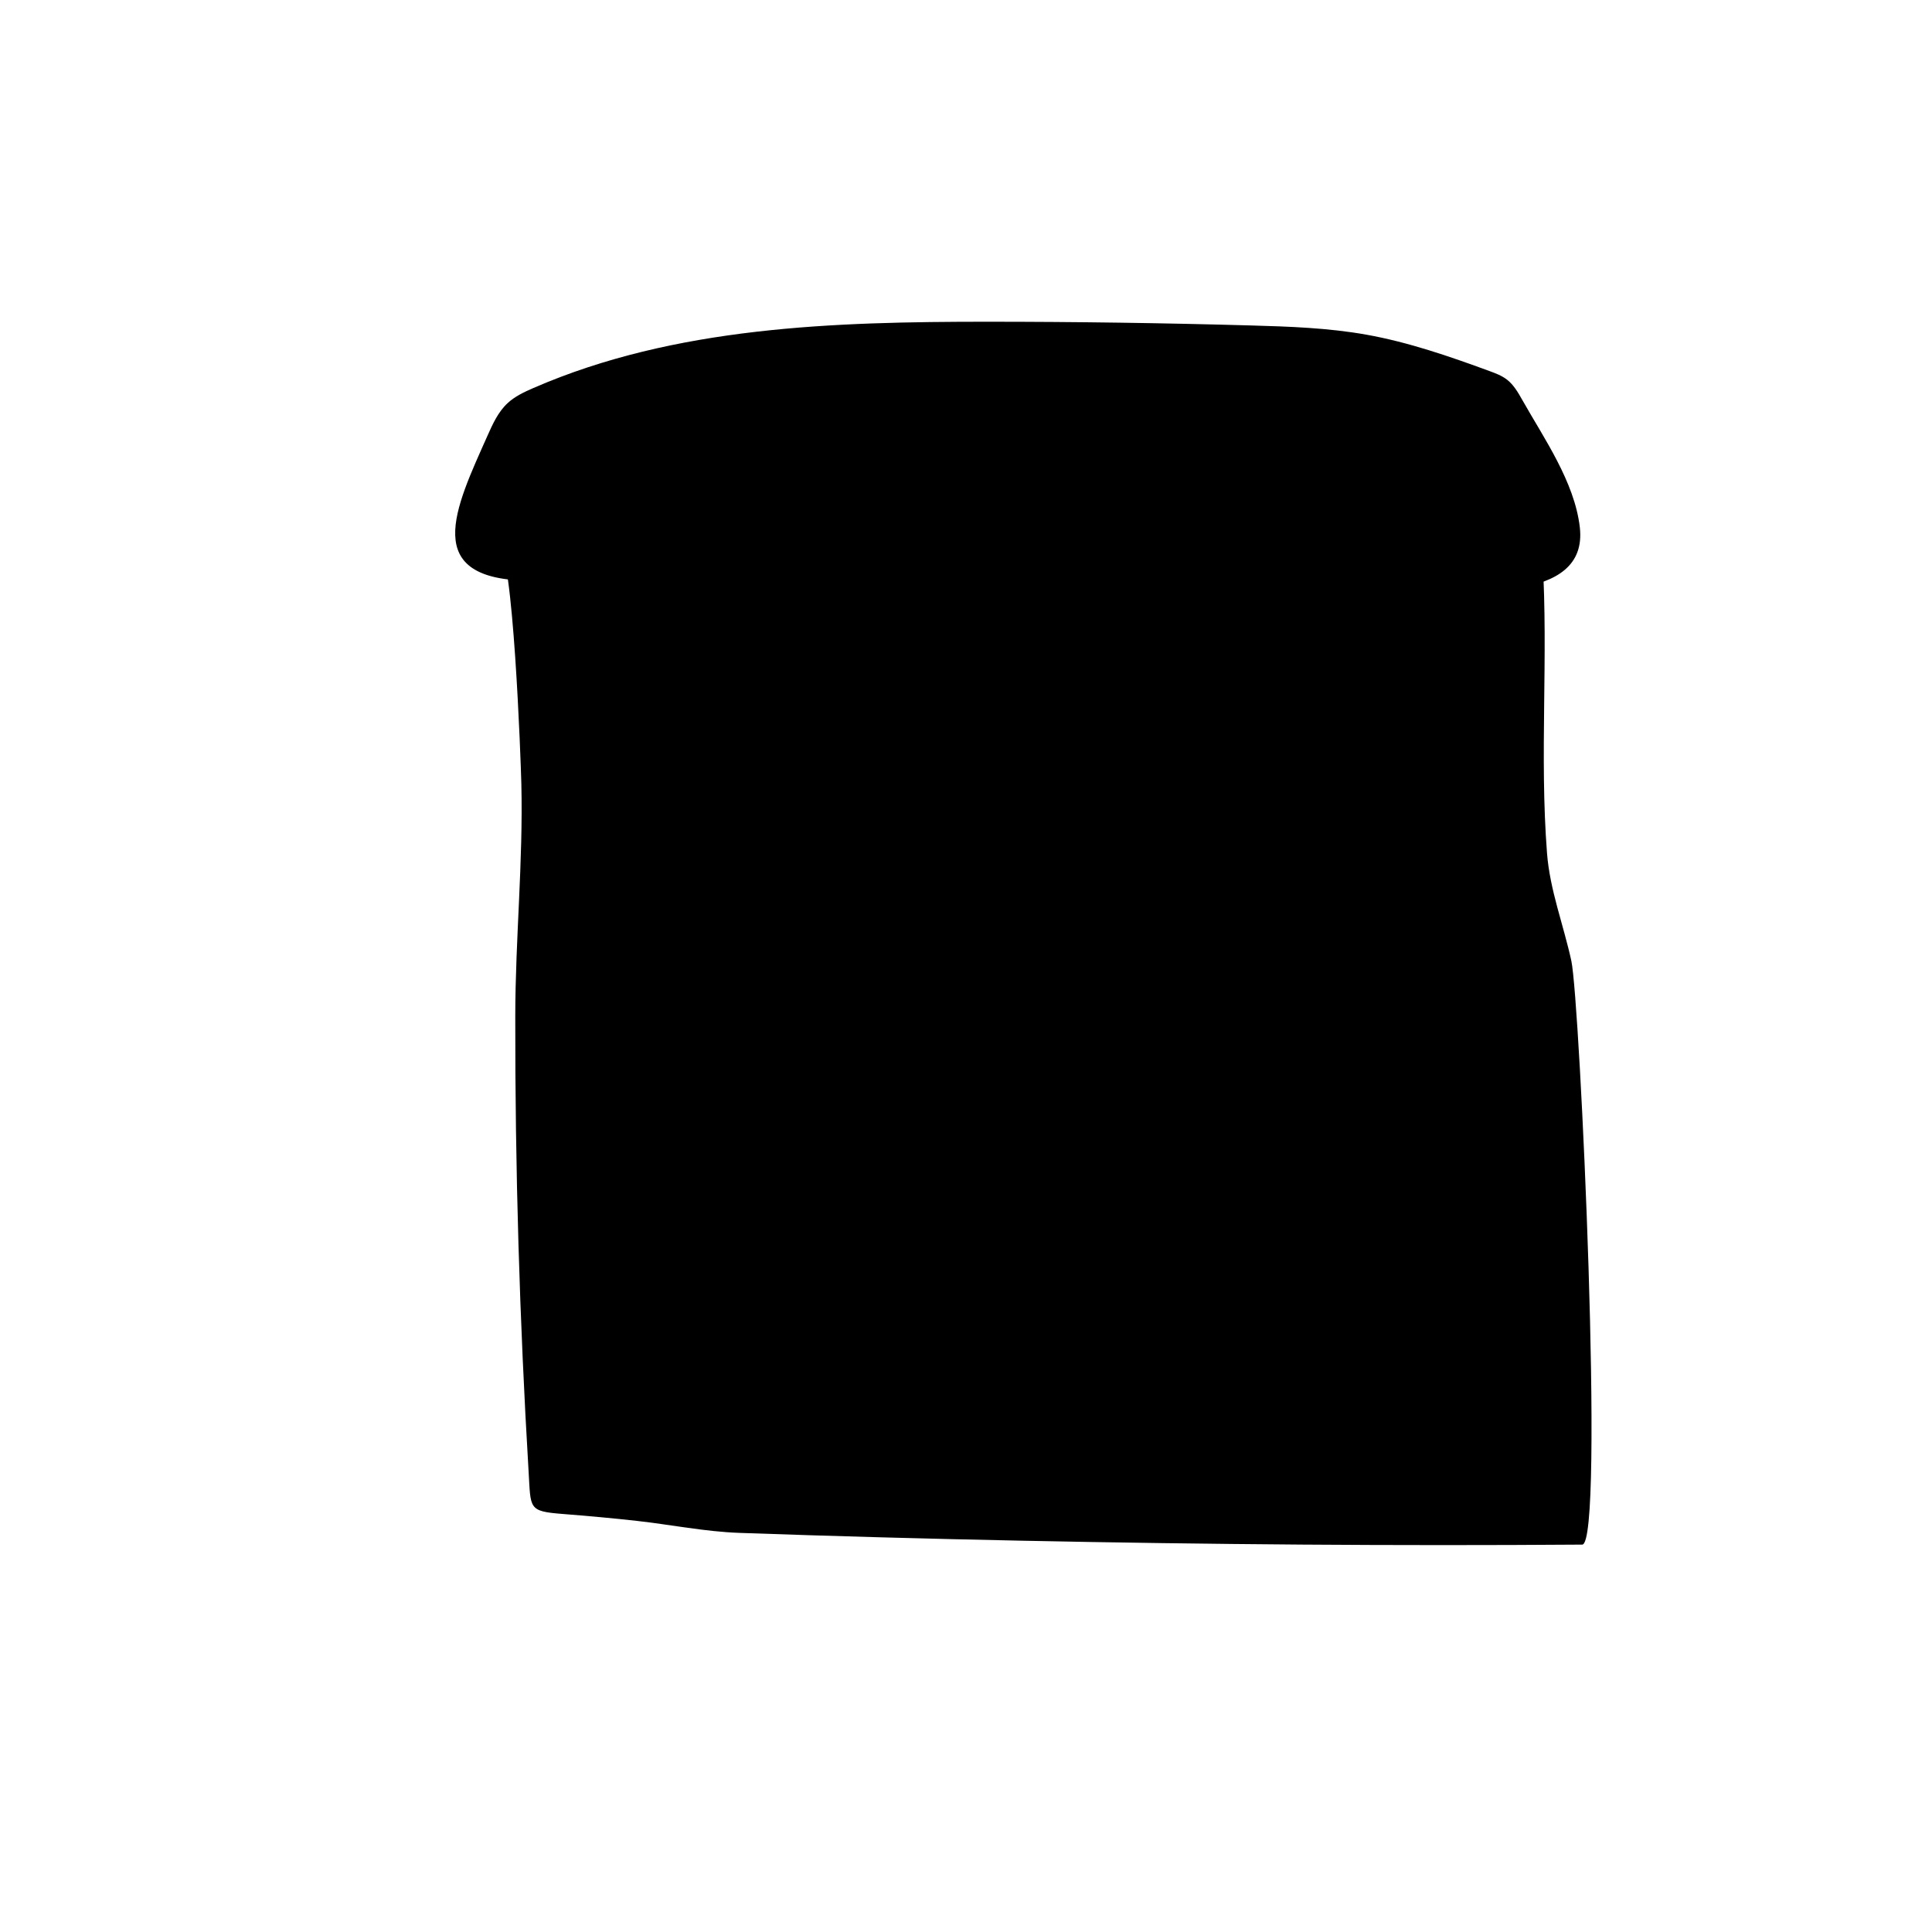
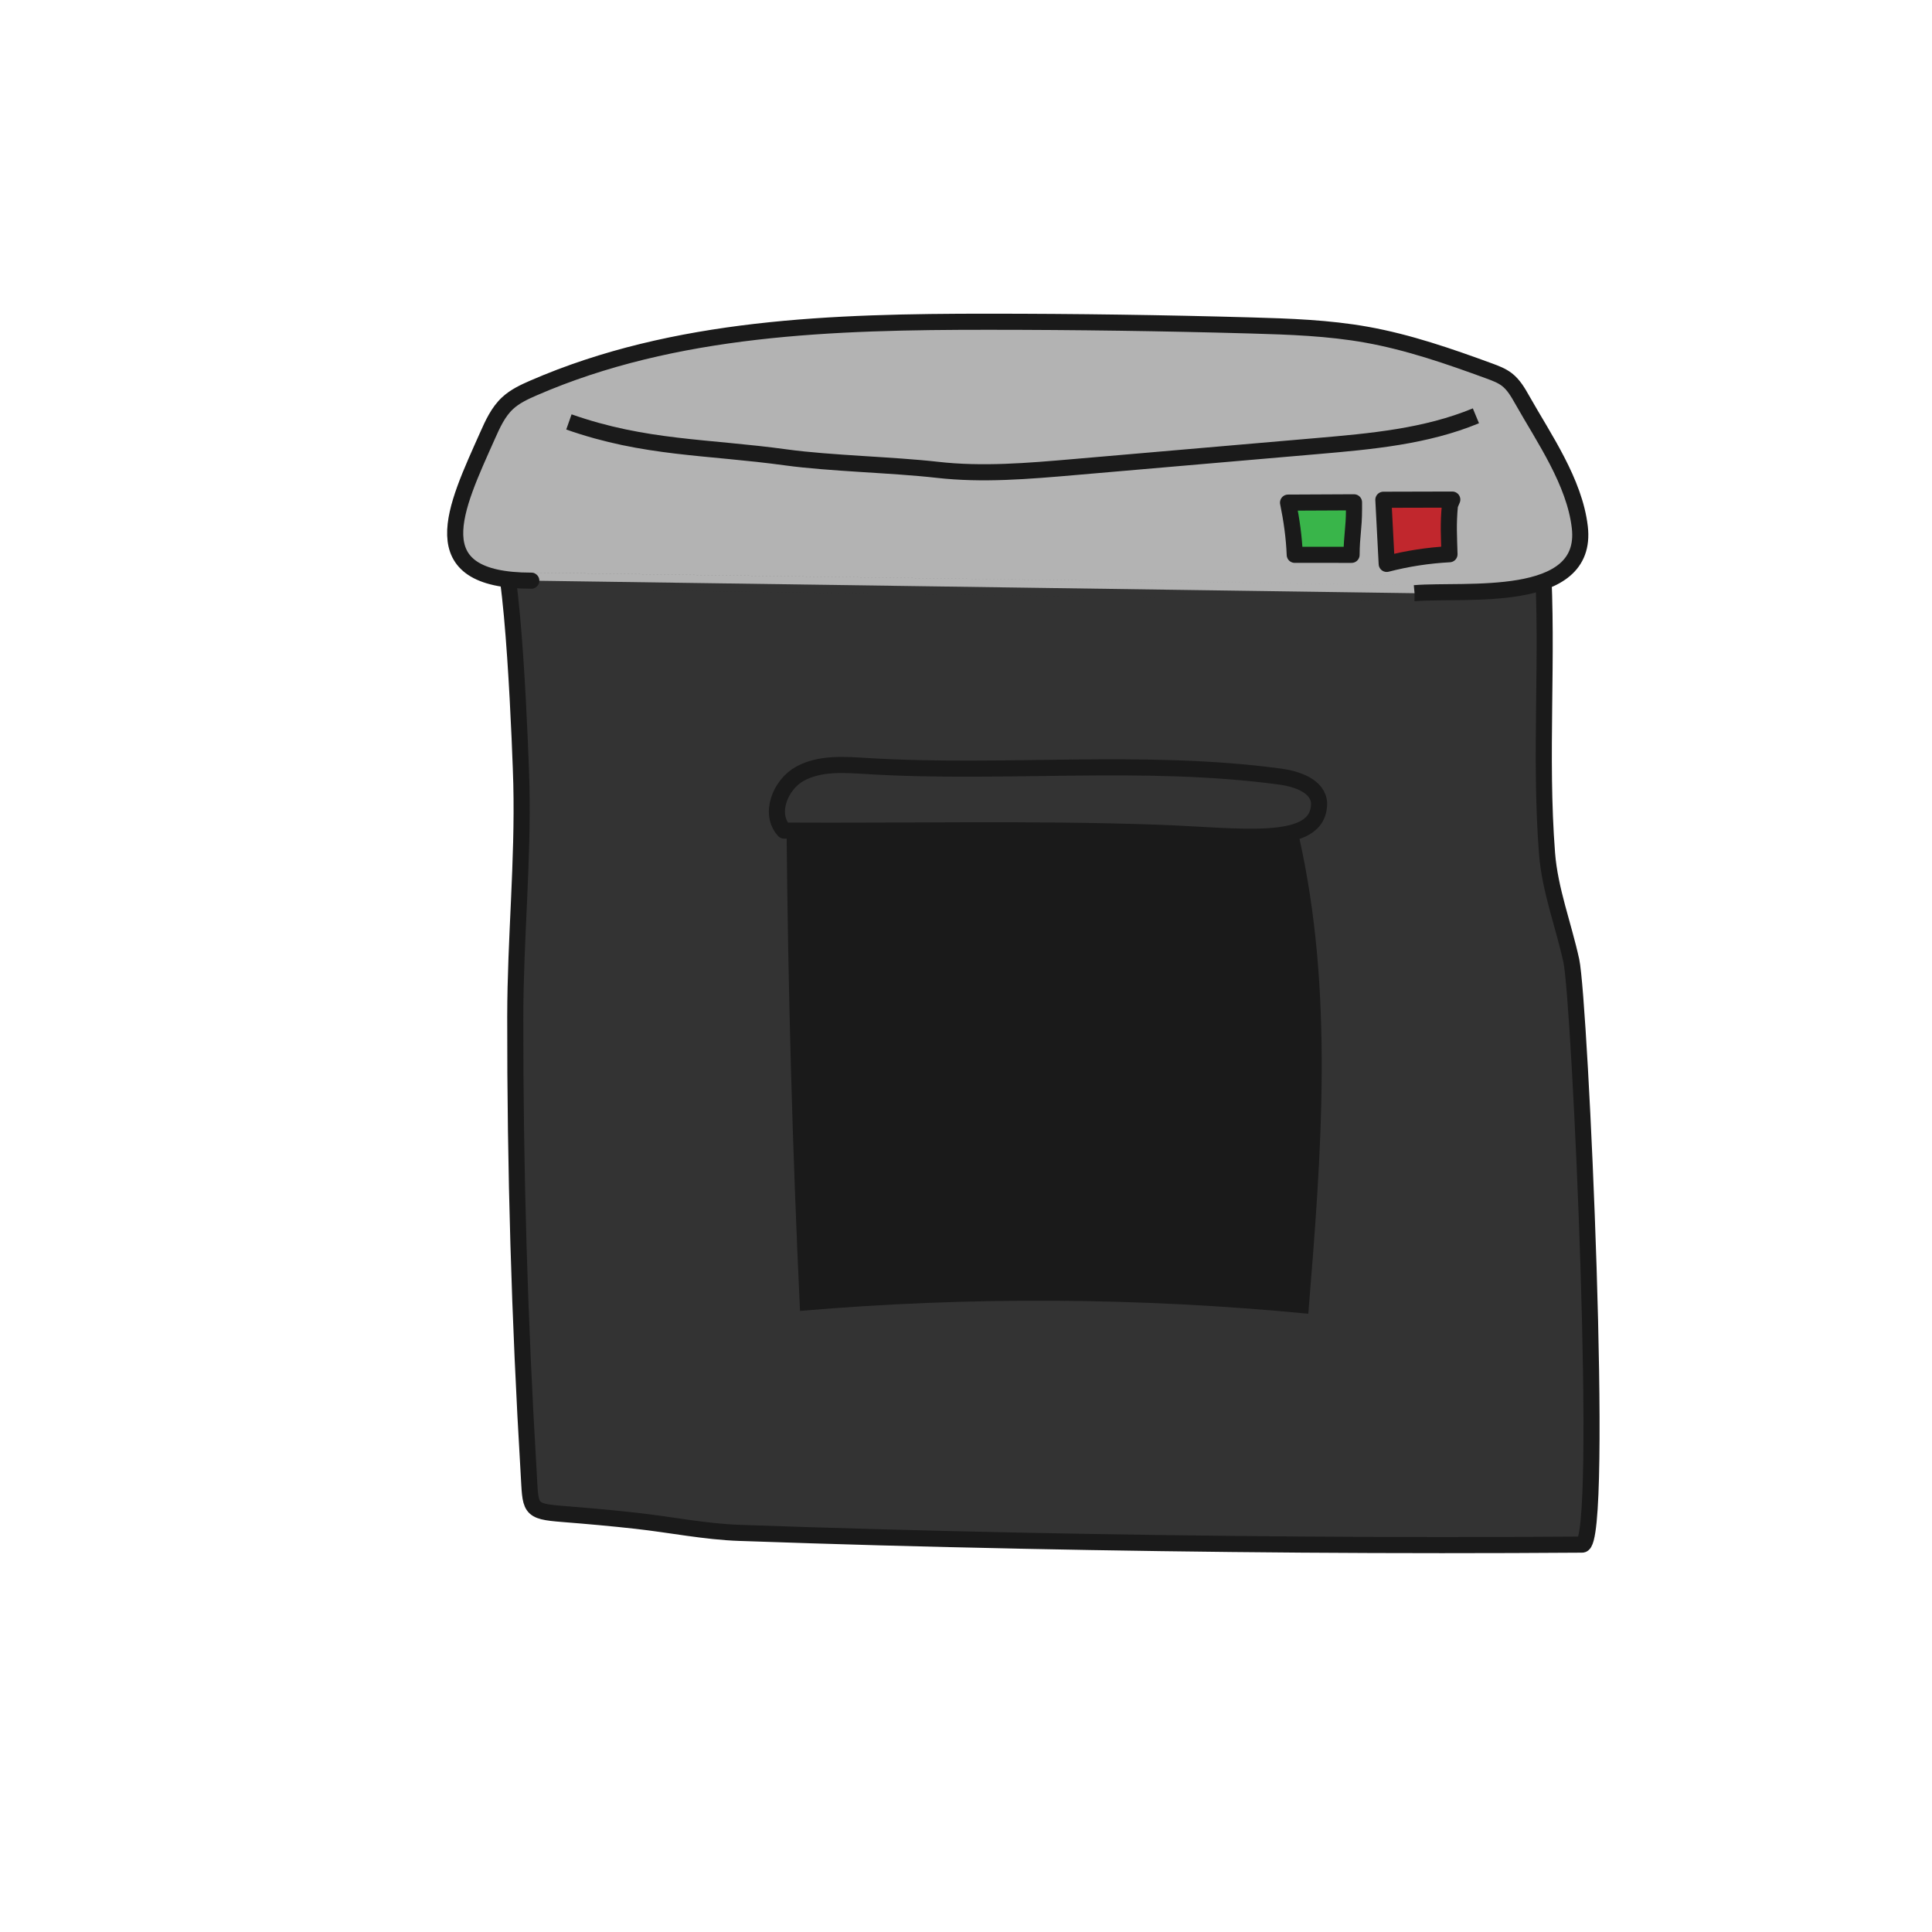
- <svg xmlns="http://www.w3.org/2000/svg" version="1.1" id="file-shredder" x="0px" y="0px" viewBox="0 0 600 600" enable-background="new 0 0 600 600" xml:space="preserve">
-   <path class="bucket" stroke-linejoin="round" stroke-miterlimit="10" d="M177.59,174.911  c-3.914-6.775-15.216-4.962-22.945-5.555c4.742,0.363,7.105,67.326,7.265,74.095  c0.574,24.231-1.856,47.991-1.889,72.196c-0.065,47.169,1.328,94.336,4.144,141.421  c0.69,11.544-0.155,12.259,10.633,13.111c7.653,0.605,15.284,1.282,22.915,2.136  c10.547,1.18,21.273,3.358,31.887,3.734c29.128,1.034,58.265,1.826,87.405,2.423  c58.111,1.19,116.241,1.642,174.363,1.22c7.062-0.051-0.686-168.983-3.38-181.32  c-2.437-11.156-6.662-21.983-7.545-33.368c-2.359-30.439,0.441-60.882-1.408-91.484L177.59,174.911z" />
-   <path class="rim" stroke-linejoin="round" stroke-miterlimit="10" d="M439.284,184.223  c15.618-1.316,54.155,3.689,51.338-20.507c-1.638-14.071-11.131-27.584-17.869-39.522  c-1.302-2.307-2.659-4.677-4.752-6.3c-1.61-1.248-3.555-1.972-5.468-2.673  c-12.478-4.572-25.1-8.949-38.183-11.285c-11.825-2.111-23.881-2.527-35.888-2.865  c-27.162-0.763-54.335-1.147-81.508-1.152c-47.962-0.009-97.352,1.461-141.332,20.595  c-2.856,1.242-5.733,2.591-8.011,4.714c-2.905,2.707-4.596,6.438-6.209,10.067  c-9.976,22.432-21.308,45.038,13.599,45.038C165,180.333,439.284,184.223,439.284,184.223z" />
-   <path class="bucket-inner-upper" stroke-linejoin="round" stroke-miterlimit="10" d="M409.657,249.469  c0,14.179-24.686,10.032-50.505,9.135c-38.529-1.338-77.104-0.434-115.656-0.651  c-4.765-5.183-1.235-14.264,4.936-17.655s13.654-2.842,20.681-2.407c42.783,2.645,85.977-2.446,128.457,3.29  C402.849,241.893,409.419,244.146,409.657,249.469z" />
-   <path class="bucket-inner" d="M244.284,257.986c0.44,49.73,1.83,99.452,4.167,149.13  c52.498-4.504,105.407-4.209,157.852,0.88c4.048-49.512,8.037-99.94-2.94-148.389L244.284,257.986z" />
-   <path class="insert" stroke-linejoin="round" stroke-miterlimit="10" d="M176.68,131.036  c23.679,8.313,42.741,7.618,67.604,11.034c13.329,1.831,33.34,2.297,46.707,3.827  c14.098,1.613,28.349,0.392,42.487-0.831c25.203-2.18,50.407-4.36,75.61-6.54  c16.726-1.447,33.758-2.966,49.268-9.394" />
-   <path class="button on" stroke-linejoin="round" stroke-miterlimit="10" d="M420.5,155.996  c-6,0.032-13.582,0.064-20.486,0.097c1.098,5.338,1.87,10.766,2.081,16.211c5.939,0.002,11.708,0.004,17.647,0.005  c0.033-6.001,0.758-8.183,0.758-14.184V155.996z" />
-   <path class="button off" stroke-linejoin="round" stroke-miterlimit="10" d="M451.018,155.149  c-7.134,0.018-14.267,0.036-21.401,0.054c0.345,6.641,0.69,13.281,1.036,19.922  c6.377-1.651,12.92-2.659,19.498-3.005c-0.149-5.699-0.434-9.217,0.137-15.243L451.018,155.149z" />
+ <svg xmlns="http://www.w3.org/2000/svg" version="1.1" id="Layer_1" x="0px" y="0px" viewBox="0 0 600 600" enable-background="new 0 0 600 600" xml:space="preserve">
+   <path fill="#333333" stroke="#1A1A1A" stroke-width="5" stroke-linejoin="round" stroke-miterlimit="10" d="M177.59,174.911  c-3.914-6.775-15.216-4.962-22.945-5.555c4.742,0.363,7.105,67.326,7.265,74.095  c0.574,24.231-1.856,47.991-1.889,72.196c-0.065,47.169,1.328,94.336,4.144,141.421  c0.69,11.544-0.155,12.259,10.633,13.111c7.653,0.605,15.284,1.282,22.915,2.136  c10.547,1.18,21.273,3.358,31.887,3.734c29.128,1.034,58.265,1.826,87.405,2.423  c58.111,1.19,116.241,1.642,174.363,1.22c7.062-0.051-0.686-168.983-3.38-181.32  c-2.437-11.156-6.662-21.983-7.545-33.368c-2.359-30.439,0.441-60.882-1.408-91.484L177.59,174.911z" />
+   <path fill="#B3B3B3" stroke="#1A1A1A" stroke-width="5" stroke-linejoin="round" stroke-miterlimit="10" d="M439.284,184.223  c15.618-1.316,54.155,3.689,51.338-20.507c-1.638-14.071-11.131-27.584-17.869-39.522  c-1.302-2.307-2.659-4.677-4.752-6.3c-1.61-1.248-3.555-1.972-5.468-2.673  c-12.478-4.572-25.1-8.949-38.183-11.285c-11.825-2.111-23.881-2.527-35.888-2.865  c-27.162-0.763-54.335-1.147-81.508-1.152c-47.962-0.009-97.352,1.461-141.332,20.595  c-2.856,1.242-5.733,2.591-8.011,4.714c-2.905,2.707-4.596,6.438-6.209,10.067  c-9.976,22.432-21.308,45.038,13.599,45.038C165,180.333,439.284,184.223,439.284,184.223z" />
+   <path fill="none" stroke="#1A1A1A" stroke-width="5" stroke-linejoin="round" stroke-miterlimit="10" d="M409.657,249.469  c0,14.179-24.686,10.032-50.505,9.135c-38.529-1.338-77.104-0.434-115.656-0.651  c-4.765-5.183-1.235-14.264,4.936-17.655s13.654-2.842,20.681-2.407c42.783,2.645,85.977-2.446,128.457,3.29  C402.849,241.893,409.419,244.146,409.657,249.469z" />
+   <path fill="#1A1A1A" d="M244.284,257.986c0.44,49.73,1.83,99.452,4.167,149.13  c52.498-4.504,105.407-4.209,157.852,0.88c4.048-49.512,8.037-99.94-2.94-148.389L244.284,257.986z" />
+   <path fill="none" stroke="#1A1A1A" stroke-width="5" stroke-linejoin="round" stroke-miterlimit="10" d="M176.68,131.036  c23.679,8.313,42.741,7.618,67.604,11.034c13.329,1.831,33.34,2.297,46.707,3.827  c14.098,1.613,28.349,0.392,42.487-0.831c25.203-2.18,50.407-4.36,75.61-6.54  c16.726-1.447,33.758-2.966,49.268-9.394" />
+   <path fill="#39B54A" stroke="#1A1A1A" stroke-width="5" stroke-linejoin="round" stroke-miterlimit="10" d="M420.5,155.996  c-6,0.032-13.582,0.064-20.486,0.097c1.098,5.338,1.87,10.766,2.081,16.211c5.939,0.002,11.708,0.004,17.647,0.005  c0.033-6.001,0.758-8.183,0.758-14.184V155.996z" />
+   <path fill="#C1272D" stroke="#1A1A1A" stroke-width="5" stroke-linejoin="round" stroke-miterlimit="10" d="M451.018,155.149  c-7.134,0.018-14.267,0.036-21.401,0.054c0.345,6.641,0.69,13.281,1.036,19.922  c6.377-1.651,12.92-2.659,19.498-3.005c-0.149-5.699-0.434-9.217,0.137-15.243L451.018,155.149z" />
</svg>
